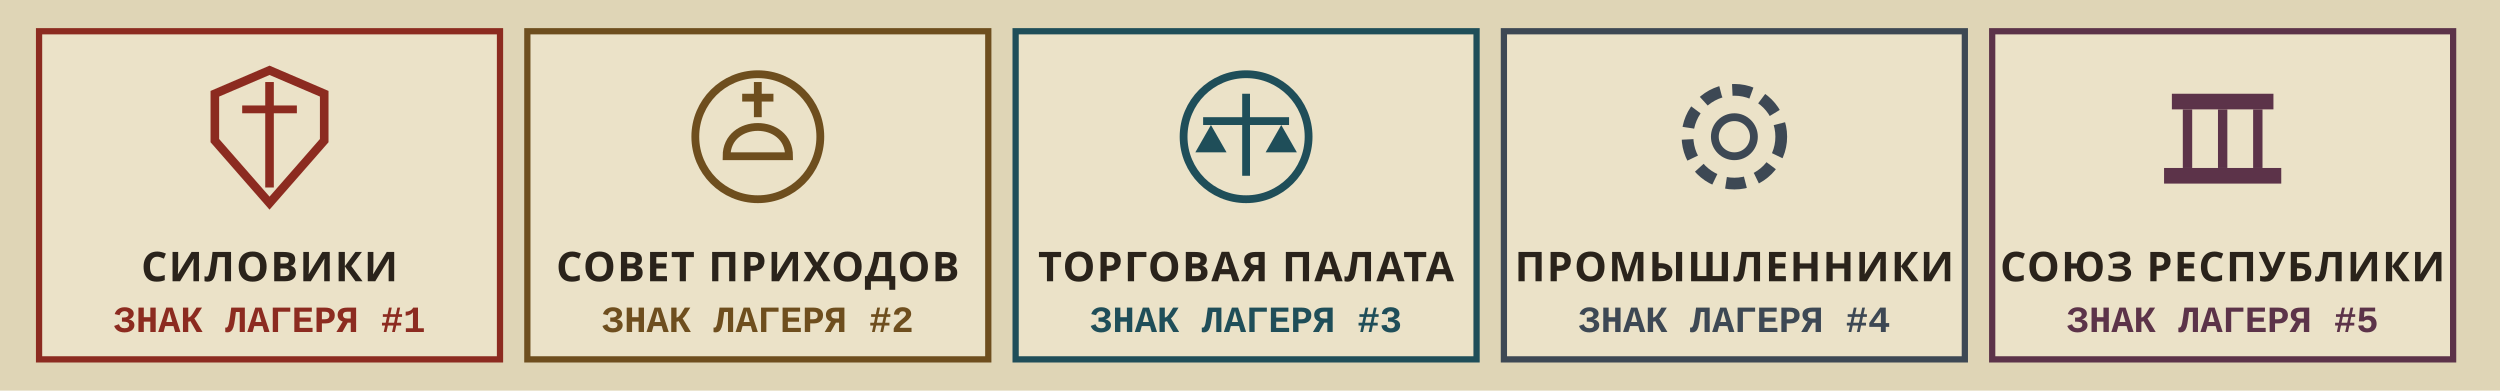
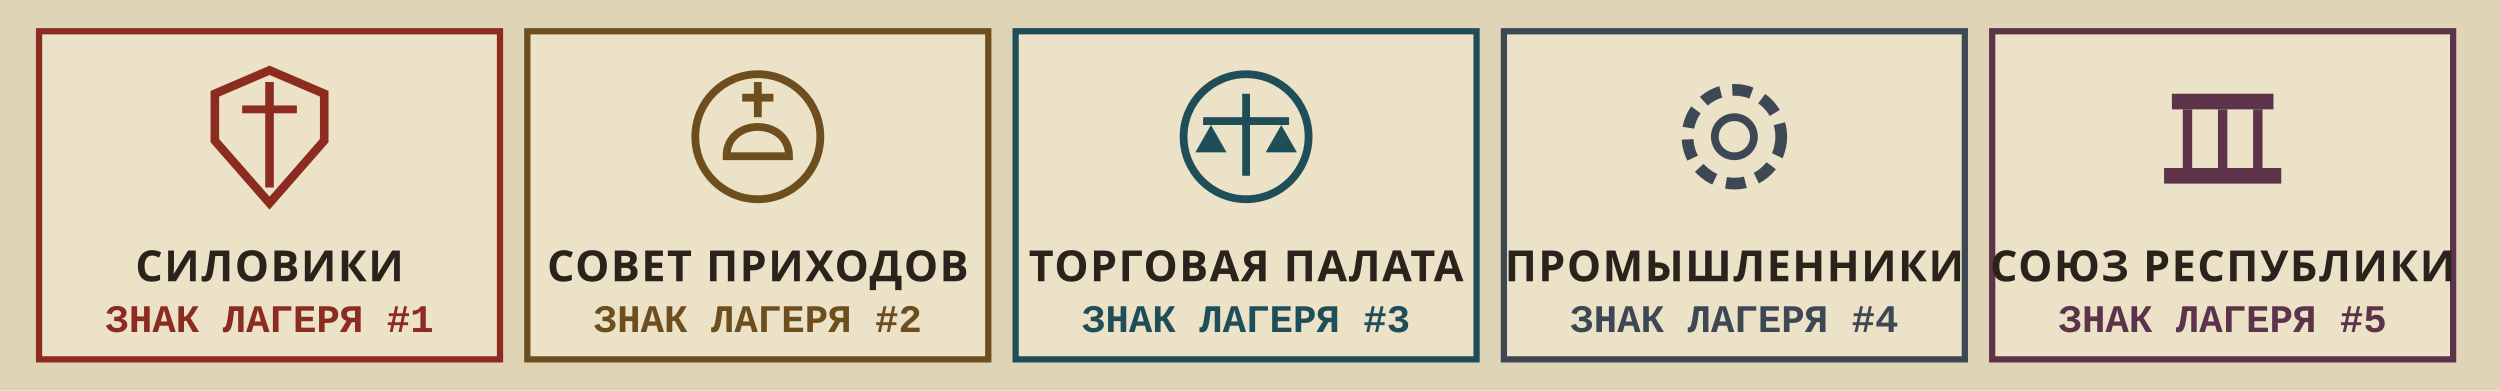
<svg xmlns="http://www.w3.org/2000/svg" viewBox="0 0 640 100" width="100%" height="100%">
  <rect width="640" height="100" fill="#dfd5b6" />
  <g transform="translate(10, 8)">
    <rect x="0" y="0" width="118" height="84" fill="#ebe2c8" stroke="#8c2b20" stroke-width="1.6" />
    <g transform="translate(35, 4)" style="color:#8c2b20">
      <polygon points="24,6 38,12 38,24 24,40 10,24 10,12" fill="none" stroke="currentColor" stroke-width="2.2" />
      <line x1="24" y1="9" x2="24" y2="36" stroke="currentColor" stroke-width="2.2" />
      <line x1="17" y1="16" x2="31" y2="16" stroke="currentColor" stroke-width="2" />
    </g>
-     <text x="59" y="64" text-anchor="middle" fill="#2a231b" font-family="'PT Sans Narrow', sans-serif" font-weight="700" font-size="10.5" letter-spacing="0.4">
+     <text x="59" y="64" text-anchor="middle" fill="#2a231b" font-family="'PT Sans Narrow', sans-serif" font-weight="700" font-size="11" letter-spacing="0.4">
        СИЛОВИКИ
      </text>
-     <text x="59" y="77" text-anchor="middle" fill="#8c2b20" font-family="'Courier New', monospace" font-weight="700" font-size="9.5">
+     <text x="59" y="77" text-anchor="middle" fill="#8c2b20" font-family="'Courier New', monospace" font-weight="700" font-size="10">
        ЗНАК ЛАГЕРЯ #1
      </text>
  </g>
  <g transform="translate(135, 8)">
    <rect x="0" y="0" width="118" height="84" fill="#ebe2c8" stroke="#6e4e1e" stroke-width="1.6" />
    <g transform="translate(35, 4)" style="color:#6e4e1e">
      <circle cx="24" cy="23" r="16" fill="none" stroke="currentColor" stroke-width="2" />
      <path d="M 16,28 C 16,18 32,18 32,28 Z" fill="none" stroke="currentColor" stroke-width="2" />
      <line x1="24" y1="9" x2="24" y2="18" stroke="currentColor" stroke-width="2" />
      <line x1="20" y1="13" x2="28" y2="13" stroke="currentColor" stroke-width="2" />
    </g>
-     <text x="59" y="64" text-anchor="middle" fill="#2a231b" font-family="'PT Sans Narrow', sans-serif" font-weight="700" font-size="10.5" letter-spacing="0.4">
+     <text x="59" y="64" text-anchor="middle" fill="#2a231b" font-family="'PT Sans Narrow', sans-serif" font-weight="700" font-size="11" letter-spacing="0.4">
        СОВЕТ ПРИХОДОВ
      </text>
-     <text x="59" y="77" text-anchor="middle" fill="#6e4e1e" font-family="'Courier New', monospace" font-weight="700" font-size="9.5">
+     <text x="59" y="77" text-anchor="middle" fill="#6e4e1e" font-family="'Courier New', monospace" font-weight="700" font-size="10">
        ЗНАК ЛАГЕРЯ #2
      </text>
  </g>
  <g transform="translate(260, 8)">
    <rect x="0" y="0" width="118" height="84" fill="#ebe2c8" stroke="#1f4e59" stroke-width="1.6" />
    <g transform="translate(35, 4)" style="color:#1f4e59">
      <circle cx="24" cy="23" r="16" fill="none" stroke="currentColor" stroke-width="2" />
      <line x1="13" y1="19" x2="35" y2="19" stroke="currentColor" stroke-width="2" />
      <line x1="24" y1="12" x2="24" y2="33" stroke="currentColor" stroke-width="2" />
      <polygon points="15,20 11,27 19,27" fill="currentColor" />
      <polygon points="33,20 29,27 37,27" fill="currentColor" />
    </g>
-     <text x="59" y="64" text-anchor="middle" fill="#2a231b" font-family="'PT Sans Narrow', sans-serif" font-weight="700" font-size="10.5" letter-spacing="0.4">
+     <text x="59" y="64" text-anchor="middle" fill="#2a231b" font-family="'PT Sans Narrow', sans-serif" font-weight="700" font-size="11" letter-spacing="0.4">
        ТОРГОВАЯ ПАЛАТА
      </text>
-     <text x="59" y="77" text-anchor="middle" fill="#1f4e59" font-family="'Courier New', monospace" font-weight="700" font-size="9.5">
+     <text x="59" y="77" text-anchor="middle" fill="#1f4e59" font-family="'Courier New', monospace" font-weight="700" font-size="10">
        ЗНАК ЛАГЕРЯ #3
      </text>
  </g>
  <g transform="translate(385, 8)">
    <rect x="0" y="0" width="118" height="84" fill="#ebe2c8" stroke="#3d4854" stroke-width="1.6" />
    <g transform="translate(35, 4)" style="color:#3d4854">
      <circle cx="24" cy="23" r="12" fill="none" stroke="currentColor" stroke-width="3" stroke-dasharray="5 3" />
      <circle cx="24" cy="23" r="5" fill="none" stroke="currentColor" stroke-width="2" />
    </g>
-     <text x="59" y="64" text-anchor="middle" fill="#2a231b" font-family="'PT Sans Narrow', sans-serif" font-weight="700" font-size="10.5" letter-spacing="0.4">
+     <text x="59" y="64" text-anchor="middle" fill="#2a231b" font-family="'PT Sans Narrow', sans-serif" font-weight="700" font-size="11" letter-spacing="0.4">
        ПРОМЫШЛЕННИКИ
      </text>
-     <text x="59" y="77" text-anchor="middle" fill="#3d4854" font-family="'Courier New', monospace" font-weight="700" font-size="9.5">
+     <text x="59" y="77" text-anchor="middle" fill="#3d4854" font-family="'Courier New', monospace" font-weight="700" font-size="10">
        ЗНАК ЛАГЕРЯ #4
      </text>
  </g>
  <g transform="translate(510, 8)">
    <rect x="0" y="0" width="118" height="84" fill="#ebe2c8" stroke="#5c3349" stroke-width="1.6" />
    <g transform="translate(35, 4)" style="color:#5c3349">
      <rect x="11" y="12" width="26" height="4" fill="currentColor" />
      <line x1="15" y1="16" x2="15" y2="31" stroke="currentColor" stroke-width="2.4" />
      <line x1="24" y1="16" x2="24" y2="31" stroke="currentColor" stroke-width="2.4" />
      <line x1="33" y1="16" x2="33" y2="31" stroke="currentColor" stroke-width="2.4" />
      <rect x="9" y="31" width="30" height="4" fill="currentColor" />
    </g>
-     <text x="59" y="64" text-anchor="middle" fill="#2a231b" font-family="'PT Sans Narrow', sans-serif" font-weight="700" font-size="10.5" letter-spacing="0.4">
+     <text x="59" y="64" text-anchor="middle" fill="#2a231b" font-family="'PT Sans Narrow', sans-serif" font-weight="700" font-size="11" letter-spacing="0.4">
        СОЮЗ РЕСПУБЛИКИ
      </text>
-     <text x="59" y="77" text-anchor="middle" fill="#5c3349" font-family="'Courier New', monospace" font-weight="700" font-size="9.5">
+     <text x="59" y="77" text-anchor="middle" fill="#5c3349" font-family="'Courier New', monospace" font-weight="700" font-size="10">
        ЗНАК ЛАГЕРЯ #5
      </text>
  </g>
</svg>
